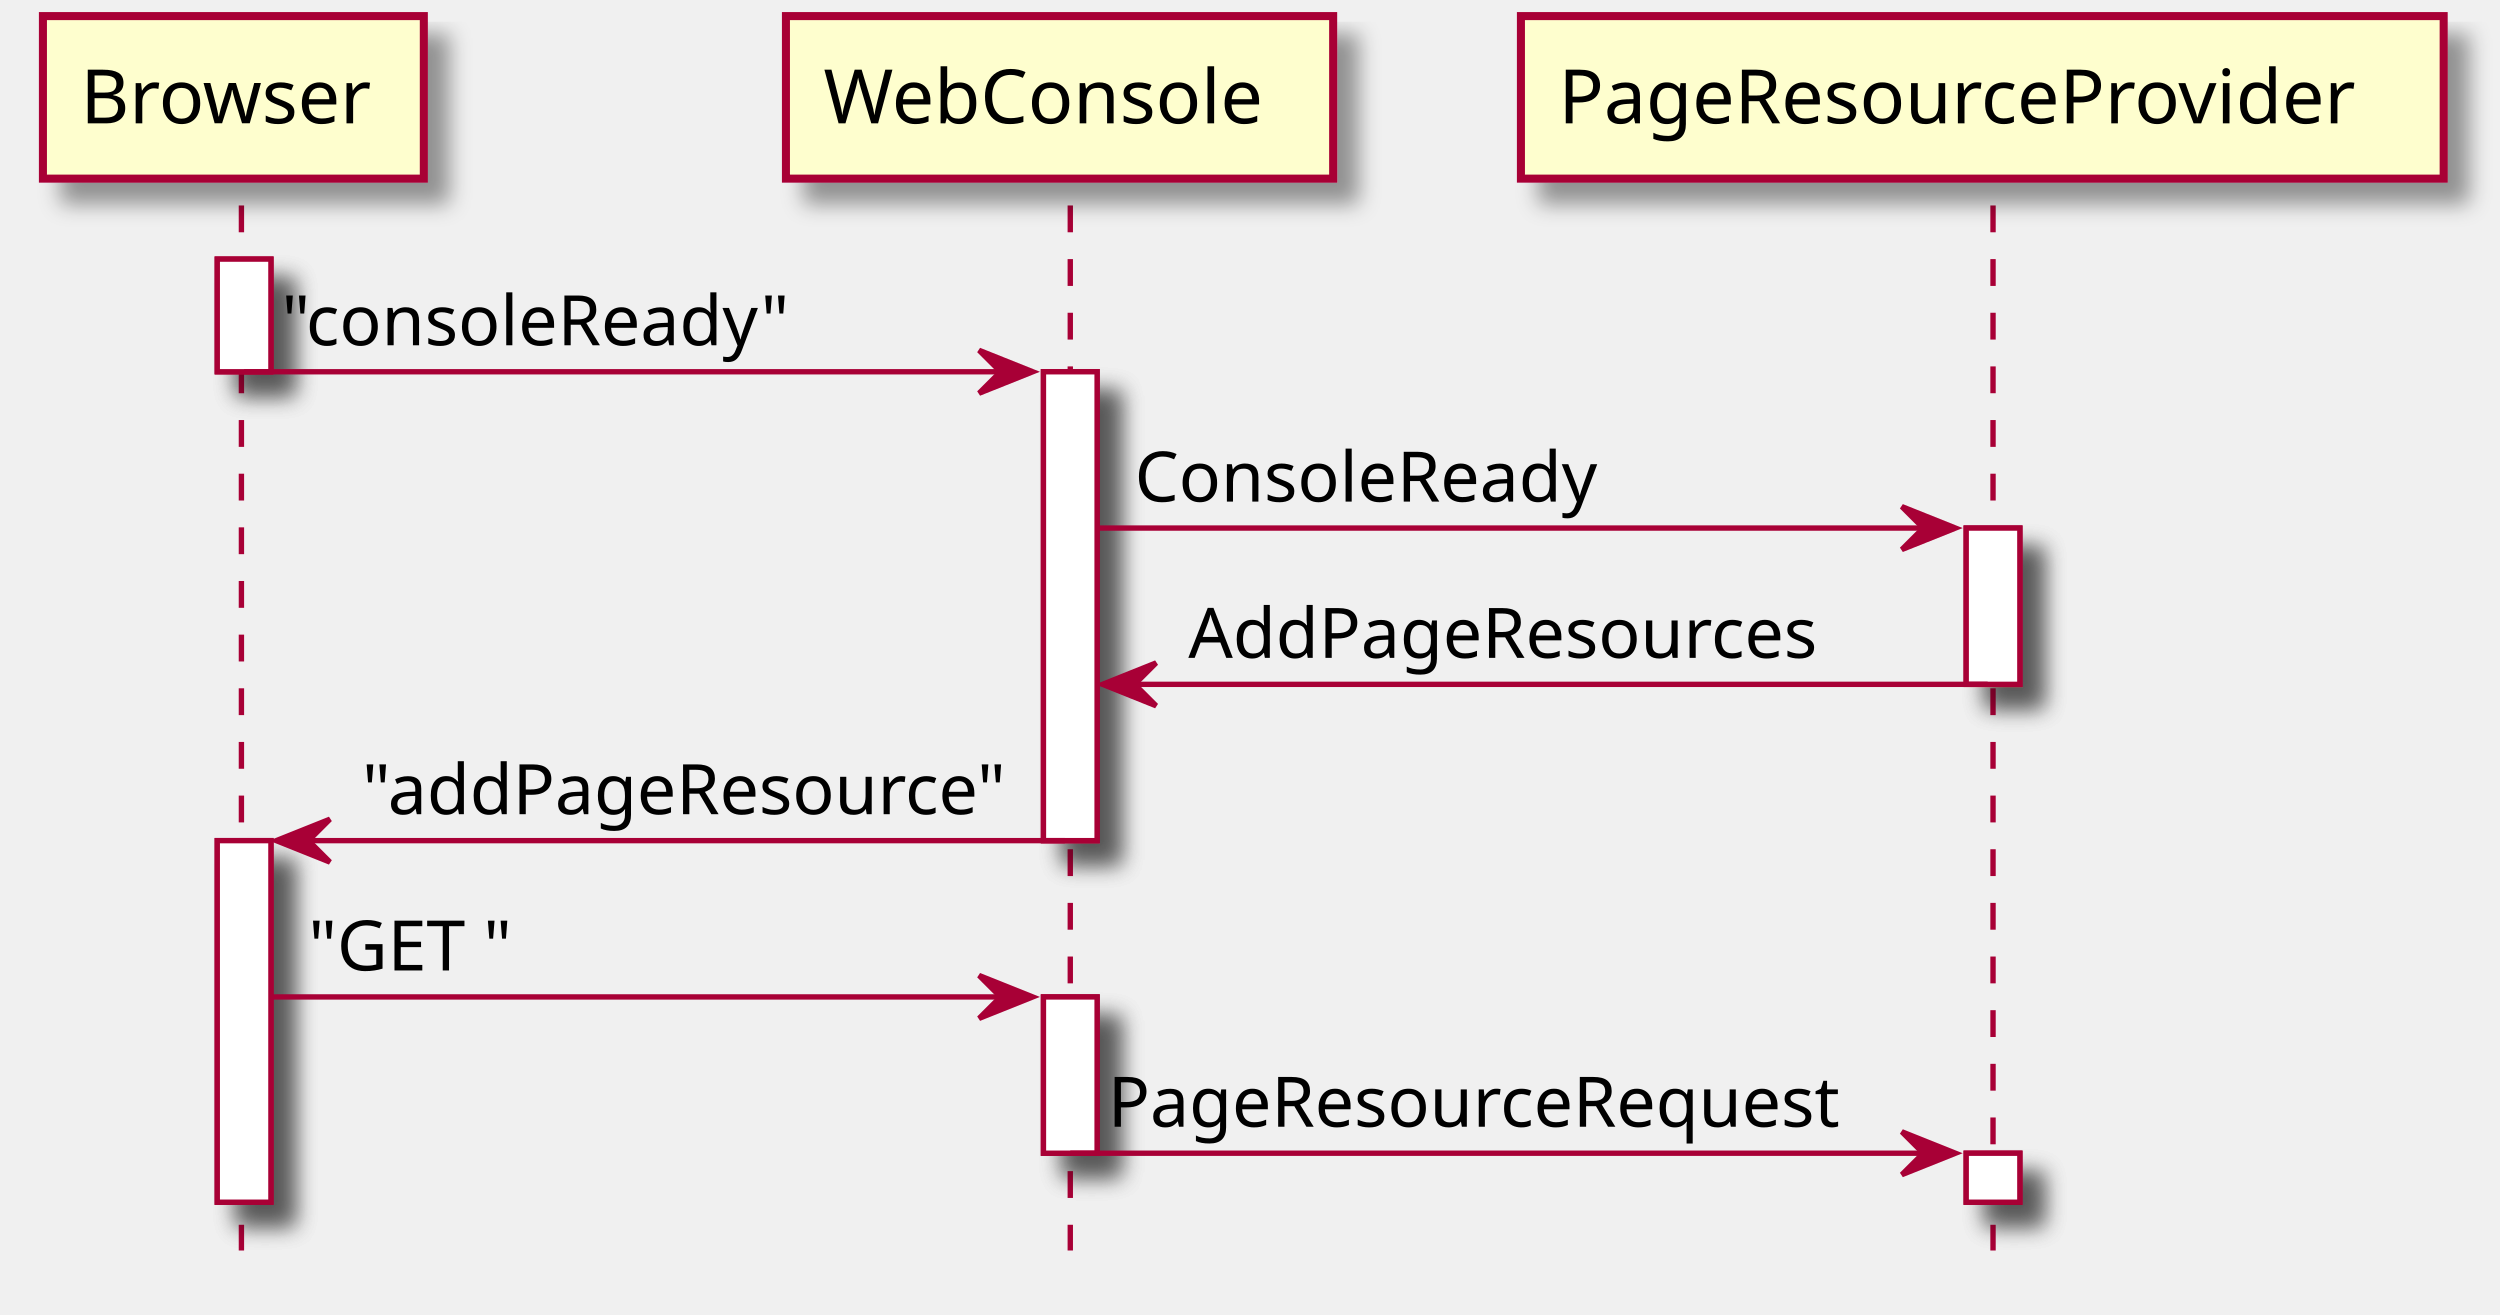
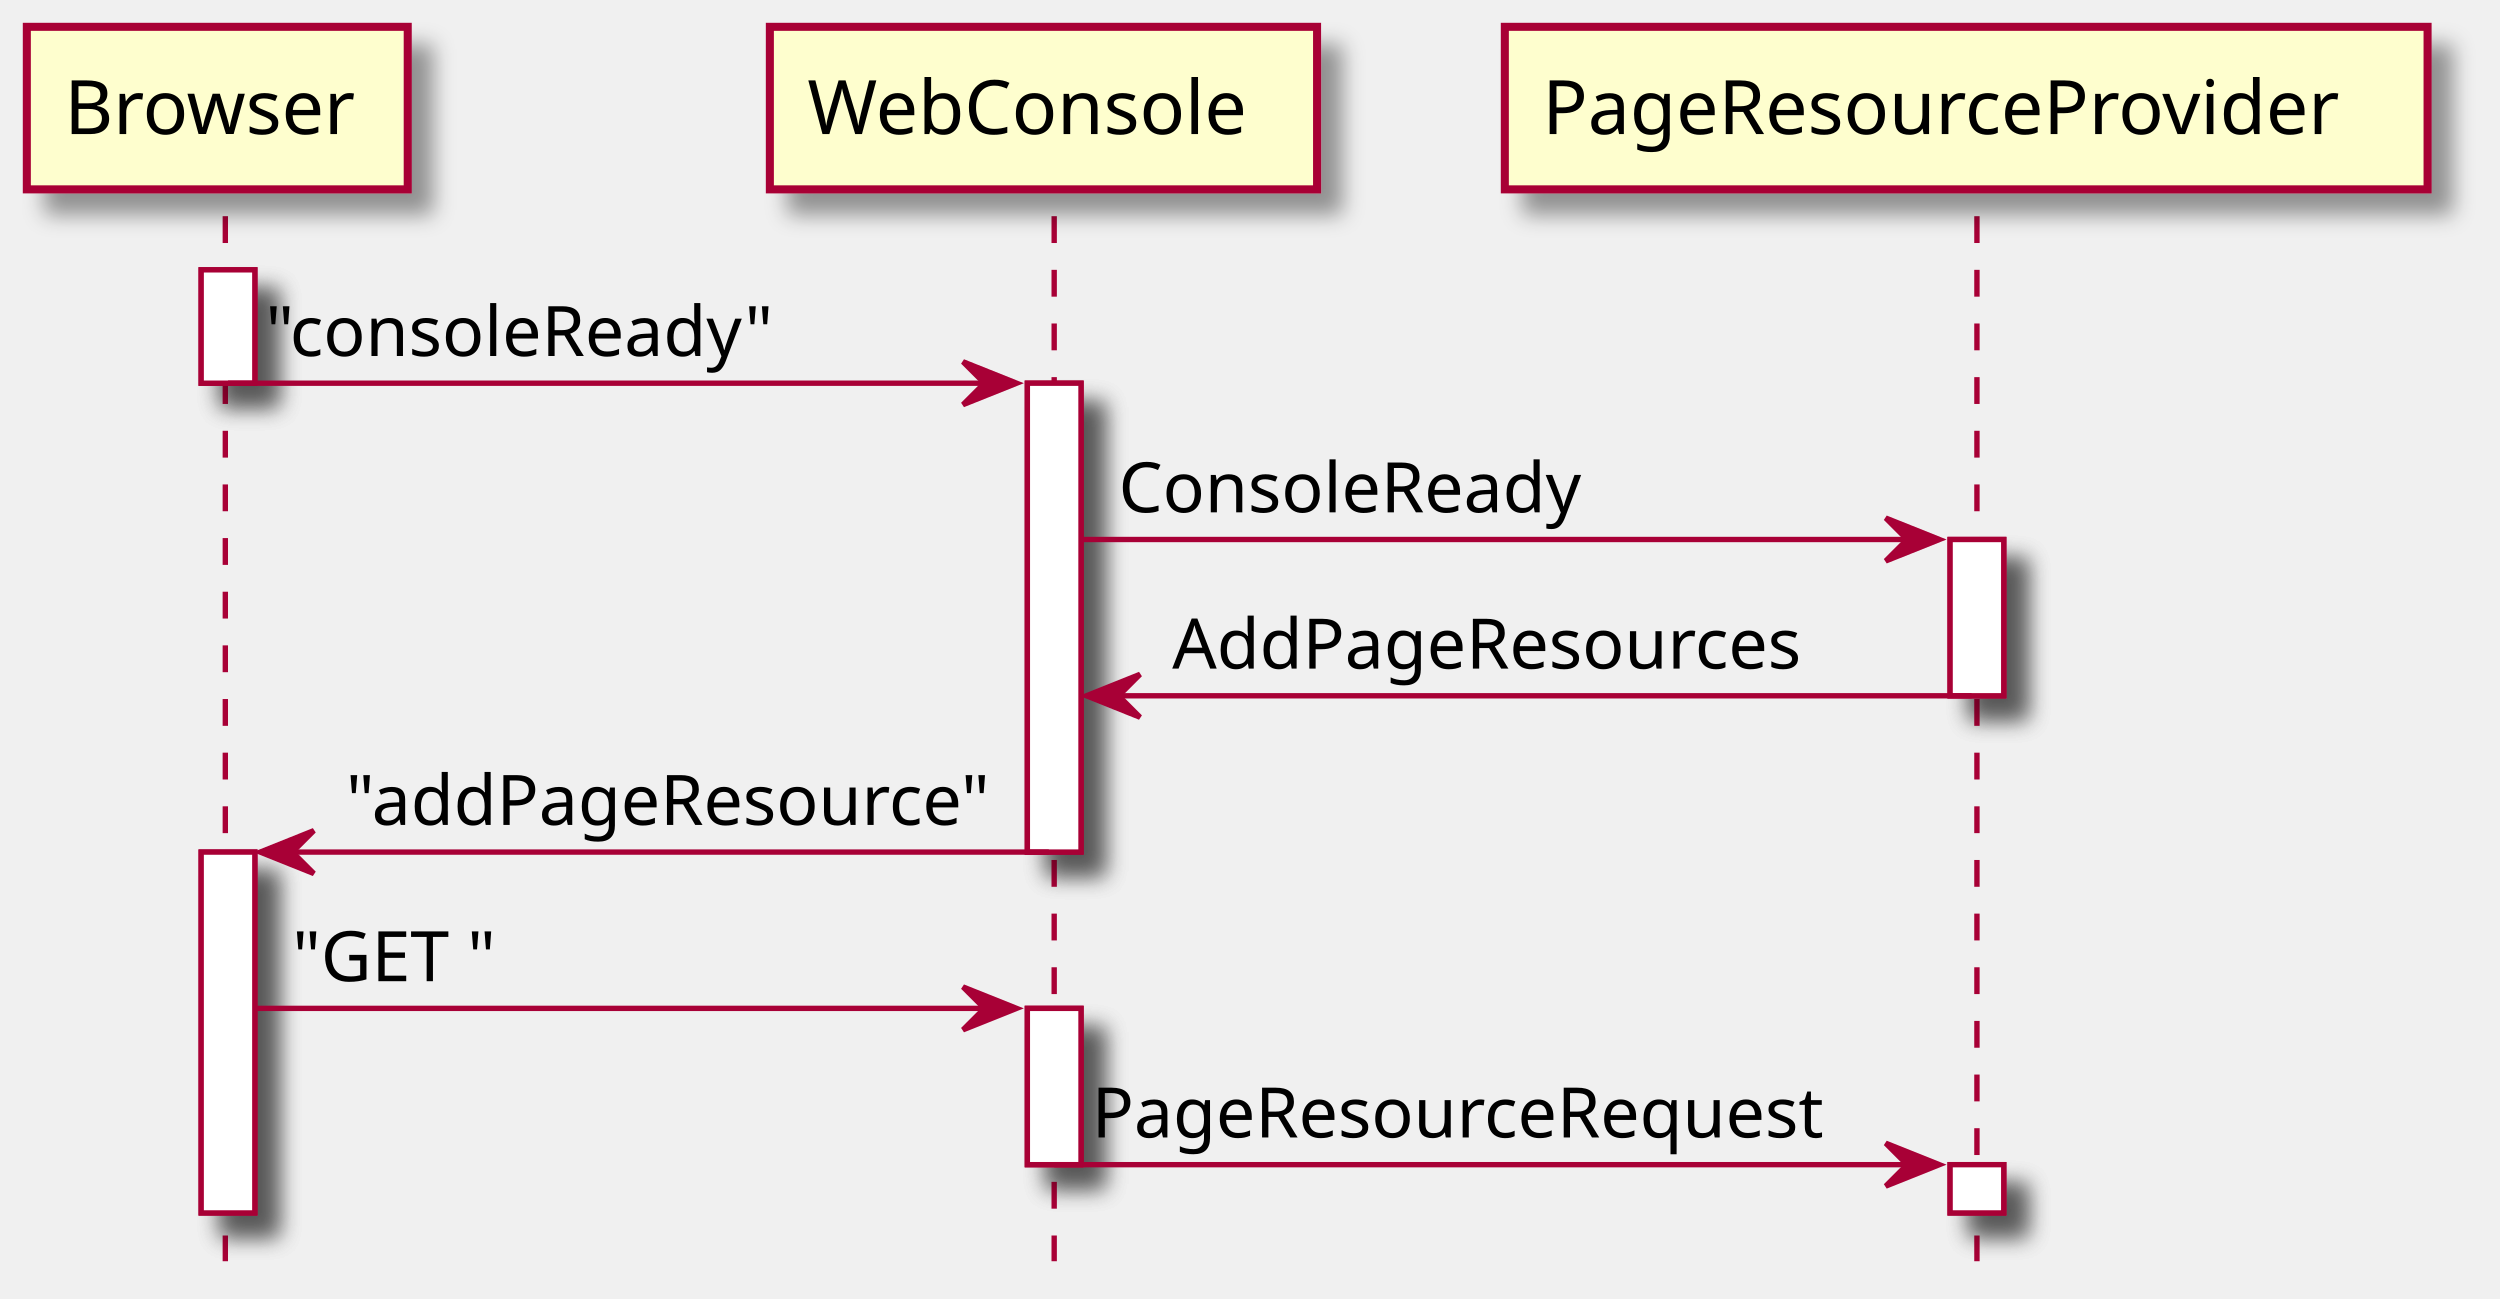
- <svg xmlns="http://www.w3.org/2000/svg" contentScriptType="application/ecmascript" contentStyleType="text/css" height="245px" preserveAspectRatio="none" style="width:466px;height:245px;" version="1.1" viewBox="0 0 466 245" width="466px" zoomAndPan="magnify">
+ <svg xmlns="http://www.w3.org/2000/svg" contentScriptType="application/ecmascript" contentStyleType="text/css" height="242px" preserveAspectRatio="none" style="width:466px;height:242px;background:#FFFFFF;" version="1.1" viewBox="0 0 466 242" width="466px" zoomAndPan="magnify">
  <defs>
    <filter height="300%" id="fjrljjzuhzua1" width="300%" x="-1" y="-1">
      <feGaussianBlur result="blurOut" stdDeviation="2.0" />
      <feColorMatrix in="blurOut" result="blurOut2" type="matrix" values="0 0 0 0 0 0 0 0 0 0 0 0 0 0 0 0 0 0 .4 0" />
      <feOffset dx="4.0" dy="4.0" in="blurOut2" result="blurOut3" />
      <feBlend in="SourceGraphic" in2="blurOut3" mode="normal" />
    </filter>
  </defs>
  <g>
-     <rect fill="#FFFFFF" filter="url(#fjrljjzuhzua1)" height="21" style="stroke: #A80036; stroke-width: 1.0;" width="10" x="40.5" y="48.297" />
-     <rect fill="#FFFFFF" filter="url(#fjrljjzuhzua1)" height="67.398" style="stroke: #A80036; stroke-width: 1.0;" width="10" x="40.5" y="156.695" />
-     <rect fill="#FFFFFF" filter="url(#fjrljjzuhzua1)" height="87.398" style="stroke: #A80036; stroke-width: 1.0;" width="10" x="194.5" y="69.297" />
-     <rect fill="#FFFFFF" filter="url(#fjrljjzuhzua1)" height="29.133" style="stroke: #A80036; stroke-width: 1.0;" width="10" x="194.5" y="185.828" />
-     <rect fill="#FFFFFF" filter="url(#fjrljjzuhzua1)" height="29.133" style="stroke: #A80036; stroke-width: 1.0;" width="10" x="366.5" y="98.43" />
-     <rect fill="#FFFFFF" filter="url(#fjrljjzuhzua1)" height="9.133" style="stroke: #A80036; stroke-width: 1.0;" width="10" x="366.5" y="214.961" />
-     <line style="stroke: #A80036; stroke-width: 1.0; stroke-dasharray: 5.0,5.0;" x1="45" x2="45" y1="38.297" y2="233.094" />
-     <line style="stroke: #A80036; stroke-width: 1.0; stroke-dasharray: 5.0,5.0;" x1="199.5" x2="199.5" y1="38.297" y2="233.094" />
-     <line style="stroke: #A80036; stroke-width: 1.0; stroke-dasharray: 5.0,5.0;" x1="371.5" x2="371.5" y1="38.297" y2="233.094" />
-     <rect fill="#FEFECE" filter="url(#fjrljjzuhzua1)" height="30.297" style="stroke: #A80036; stroke-width: 1.5;" width="71" x="8" y="3" />
-     <text fill="#000000" font-family="sans-serif" font-size="14" lengthAdjust="spacingAndGlyphs" textLength="57" x="15" y="22.995">Browser</text>
-     <rect fill="#FEFECE" filter="url(#fjrljjzuhzua1)" height="30.297" style="stroke: #A80036; stroke-width: 1.5;" width="102" x="146.5" y="3" />
-     <text fill="#000000" font-family="sans-serif" font-size="14" lengthAdjust="spacingAndGlyphs" textLength="88" x="153.5" y="22.995">WebConsole</text>
-     <rect fill="#FEFECE" filter="url(#fjrljjzuhzua1)" height="30.297" style="stroke: #A80036; stroke-width: 1.5;" width="172" x="283.5" y="3" />
-     <text fill="#000000" font-family="sans-serif" font-size="14" lengthAdjust="spacingAndGlyphs" textLength="158" x="290.5" y="22.995">PageResourceProvider</text>
-     <rect fill="#FFFFFF" filter="url(#fjrljjzuhzua1)" height="21" style="stroke: #A80036; stroke-width: 1.0;" width="10" x="40.5" y="48.297" />
-     <rect fill="#FFFFFF" filter="url(#fjrljjzuhzua1)" height="67.398" style="stroke: #A80036; stroke-width: 1.0;" width="10" x="40.5" y="156.695" />
-     <rect fill="#FFFFFF" filter="url(#fjrljjzuhzua1)" height="87.398" style="stroke: #A80036; stroke-width: 1.0;" width="10" x="194.5" y="69.297" />
-     <rect fill="#FFFFFF" filter="url(#fjrljjzuhzua1)" height="29.133" style="stroke: #A80036; stroke-width: 1.0;" width="10" x="194.5" y="185.828" />
-     <rect fill="#FFFFFF" filter="url(#fjrljjzuhzua1)" height="29.133" style="stroke: #A80036; stroke-width: 1.0;" width="10" x="366.5" y="98.43" />
-     <rect fill="#FFFFFF" filter="url(#fjrljjzuhzua1)" height="9.133" style="stroke: #A80036; stroke-width: 1.0;" width="10" x="366.5" y="214.961" />
-     <polygon fill="#A80036" points="182.5,65.297,192.5,69.297,182.5,73.297,186.5,69.297" style="stroke: #A80036; stroke-width: 1.0;" />
-     <line style="stroke: #A80036; stroke-width: 1.0;" x1="45.5" x2="188.5" y1="69.297" y2="69.297" />
-     <text fill="#000000" font-family="sans-serif" font-size="13" lengthAdjust="spacingAndGlyphs" textLength="98" x="52.5" y="64.364">"consoleReady"</text>
-     <polygon fill="#A80036" points="354.5,94.43,364.5,98.43,354.5,102.43,358.5,98.43" style="stroke: #A80036; stroke-width: 1.0;" />
-     <line style="stroke: #A80036; stroke-width: 1.0;" x1="204.5" x2="360.5" y1="98.43" y2="98.43" />
-     <text fill="#000000" font-family="sans-serif" font-size="13" lengthAdjust="spacingAndGlyphs" textLength="90" x="211.5" y="93.497">ConsoleReady</text>
-     <polygon fill="#A80036" points="215.5,123.562,205.5,127.562,215.5,131.562,211.5,127.562" style="stroke: #A80036; stroke-width: 1.0;" />
-     <line style="stroke: #A80036; stroke-width: 1.0;" x1="209.5" x2="370.5" y1="127.562" y2="127.562" />
-     <text fill="#000000" font-family="sans-serif" font-size="13" lengthAdjust="spacingAndGlyphs" textLength="123" x="221.5" y="122.629">AddPageResources</text>
-     <polygon fill="#A80036" points="61.5,152.695,51.5,156.695,61.5,160.695,57.5,156.695" style="stroke: #A80036; stroke-width: 1.0;" />
-     <line style="stroke: #A80036; stroke-width: 1.0;" x1="55.5" x2="198.5" y1="156.695" y2="156.695" />
-     <text fill="#000000" font-family="sans-serif" font-size="13" lengthAdjust="spacingAndGlyphs" textLength="125" x="67.5" y="151.762">"addPageResource"</text>
-     <polygon fill="#A80036" points="182.5,181.828,192.5,185.828,182.5,189.828,186.5,185.828" style="stroke: #A80036; stroke-width: 1.0;" />
-     <line style="stroke: #A80036; stroke-width: 1.0;" x1="50.5" x2="188.5" y1="185.828" y2="185.828" />
-     <text fill="#000000" font-family="sans-serif" font-size="13" lengthAdjust="spacingAndGlyphs" textLength="39" x="57.5" y="180.895">"GET "</text>
-     <polygon fill="#A80036" points="354.5,210.961,364.5,214.961,354.5,218.961,358.5,214.961" style="stroke: #A80036; stroke-width: 1.0;" />
-     <line style="stroke: #A80036; stroke-width: 1.0;" x1="199.5" x2="360.5" y1="214.961" y2="214.961" />
-     <text fill="#000000" font-family="sans-serif" font-size="13" lengthAdjust="spacingAndGlyphs" textLength="143" x="206.5" y="210.028">PageResourceRequest</text>
+     <rect fill="#FFFFFF" filter="url(#fjrljjzuhzua1)" height="21.133" style="stroke:#A80036;stroke-width:1.0;" width="10" x="37.5" y="50.297" />
+     <rect fill="#FFFFFF" filter="url(#fjrljjzuhzua1)" height="67.266" style="stroke:#A80036;stroke-width:1.0;" width="10" x="37.5" y="158.828" />
+     <rect fill="#FFFFFF" filter="url(#fjrljjzuhzua1)" height="87.398" style="stroke:#A80036;stroke-width:1.0;" width="10" x="191.5" y="71.43" />
+     <rect fill="#FFFFFF" filter="url(#fjrljjzuhzua1)" height="29.133" style="stroke:#A80036;stroke-width:1.0;" width="10" x="191.5" y="187.961" />
+     <rect fill="#FFFFFF" filter="url(#fjrljjzuhzua1)" height="29.133" style="stroke:#A80036;stroke-width:1.0;" width="10" x="363.5" y="100.562" />
+     <rect fill="#FFFFFF" filter="url(#fjrljjzuhzua1)" height="9" style="stroke:#A80036;stroke-width:1.0;" width="10" x="363.5" y="217.094" />
+     <line style="stroke:#A80036;stroke-width:1.0;stroke-dasharray:5.0,5.0;" x1="42" x2="42" y1="40.297" y2="235.094" />
+     <line style="stroke:#A80036;stroke-width:1.0;stroke-dasharray:5.0,5.0;" x1="196.5" x2="196.5" y1="40.297" y2="235.094" />
+     <line style="stroke:#A80036;stroke-width:1.0;stroke-dasharray:5.0,5.0;" x1="368.5" x2="368.5" y1="40.297" y2="235.094" />
+     <rect fill="#FEFECE" filter="url(#fjrljjzuhzua1)" height="30.297" style="stroke:#A80036;stroke-width:1.5;" width="71" x="5" y="5" />
+     <text fill="#000000" font-family="sans-serif" font-size="14" lengthAdjust="spacing" textLength="57" x="12" y="24.995">Browser</text>
+     <rect fill="#FEFECE" filter="url(#fjrljjzuhzua1)" height="30.297" style="stroke:#A80036;stroke-width:1.5;" width="102" x="143.5" y="5" />
+     <text fill="#000000" font-family="sans-serif" font-size="14" lengthAdjust="spacing" textLength="88" x="150.5" y="24.995">WebConsole</text>
+     <rect fill="#FEFECE" filter="url(#fjrljjzuhzua1)" height="30.297" style="stroke:#A80036;stroke-width:1.5;" width="172" x="280.5" y="5" />
+     <text fill="#000000" font-family="sans-serif" font-size="14" lengthAdjust="spacing" textLength="158" x="287.5" y="24.995">PageResourceProvider</text>
+     <rect fill="#FFFFFF" filter="url(#fjrljjzuhzua1)" height="21.133" style="stroke:#A80036;stroke-width:1.0;" width="10" x="37.5" y="50.297" />
+     <rect fill="#FFFFFF" filter="url(#fjrljjzuhzua1)" height="67.266" style="stroke:#A80036;stroke-width:1.0;" width="10" x="37.5" y="158.828" />
+     <rect fill="#FFFFFF" filter="url(#fjrljjzuhzua1)" height="87.398" style="stroke:#A80036;stroke-width:1.0;" width="10" x="191.5" y="71.43" />
+     <rect fill="#FFFFFF" filter="url(#fjrljjzuhzua1)" height="29.133" style="stroke:#A80036;stroke-width:1.0;" width="10" x="191.5" y="187.961" />
+     <rect fill="#FFFFFF" filter="url(#fjrljjzuhzua1)" height="29.133" style="stroke:#A80036;stroke-width:1.0;" width="10" x="363.5" y="100.562" />
+     <rect fill="#FFFFFF" filter="url(#fjrljjzuhzua1)" height="9" style="stroke:#A80036;stroke-width:1.0;" width="10" x="363.5" y="217.094" />
+     <polygon fill="#A80036" points="179.5,67.43,189.5,71.43,179.5,75.43,183.5,71.43" style="stroke:#A80036;stroke-width:1.0;" />
+     <line style="stroke:#A80036;stroke-width:1.0;" x1="42.5" x2="185.5" y1="71.43" y2="71.43" />
+     <text fill="#000000" font-family="sans-serif" font-size="13" lengthAdjust="spacing" textLength="98" x="49.5" y="66.364">"consoleReady"</text>
+     <polygon fill="#A80036" points="351.5,96.562,361.5,100.562,351.5,104.562,355.5,100.562" style="stroke:#A80036;stroke-width:1.0;" />
+     <line style="stroke:#A80036;stroke-width:1.0;" x1="201.5" x2="357.5" y1="100.562" y2="100.562" />
+     <text fill="#000000" font-family="sans-serif" font-size="13" lengthAdjust="spacing" textLength="90" x="208.5" y="95.497">ConsoleReady</text>
+     <polygon fill="#A80036" points="212.5,125.695,202.5,129.695,212.5,133.695,208.5,129.695" style="stroke:#A80036;stroke-width:1.0;" />
+     <line style="stroke:#A80036;stroke-width:1.0;" x1="206.5" x2="367.5" y1="129.695" y2="129.695" />
+     <text fill="#000000" font-family="sans-serif" font-size="13" lengthAdjust="spacing" textLength="123" x="218.5" y="124.629">AddPageResources</text>
+     <polygon fill="#A80036" points="58.5,154.828,48.5,158.828,58.5,162.828,54.5,158.828" style="stroke:#A80036;stroke-width:1.0;" />
+     <line style="stroke:#A80036;stroke-width:1.0;" x1="52.5" x2="195.5" y1="158.828" y2="158.828" />
+     <text fill="#000000" font-family="sans-serif" font-size="13" lengthAdjust="spacing" textLength="125" x="64.5" y="153.762">"addPageResource"</text>
+     <polygon fill="#A80036" points="179.5,183.961,189.5,187.961,179.5,191.961,183.5,187.961" style="stroke:#A80036;stroke-width:1.0;" />
+     <line style="stroke:#A80036;stroke-width:1.0;" x1="47.5" x2="185.5" y1="187.961" y2="187.961" />
+     <text fill="#000000" font-family="sans-serif" font-size="13" lengthAdjust="spacing" textLength="39" x="54.5" y="182.895">"GET "</text>
+     <polygon fill="#A80036" points="351.5,213.094,361.5,217.094,351.5,221.094,355.5,217.094" style="stroke:#A80036;stroke-width:1.0;" />
+     <line style="stroke:#A80036;stroke-width:1.0;" x1="196.5" x2="357.5" y1="217.094" y2="217.094" />
+     <text fill="#000000" font-family="sans-serif" font-size="13" lengthAdjust="spacing" textLength="143" x="203.5" y="212.028">PageResourceRequest</text>
  </g>
</svg>
